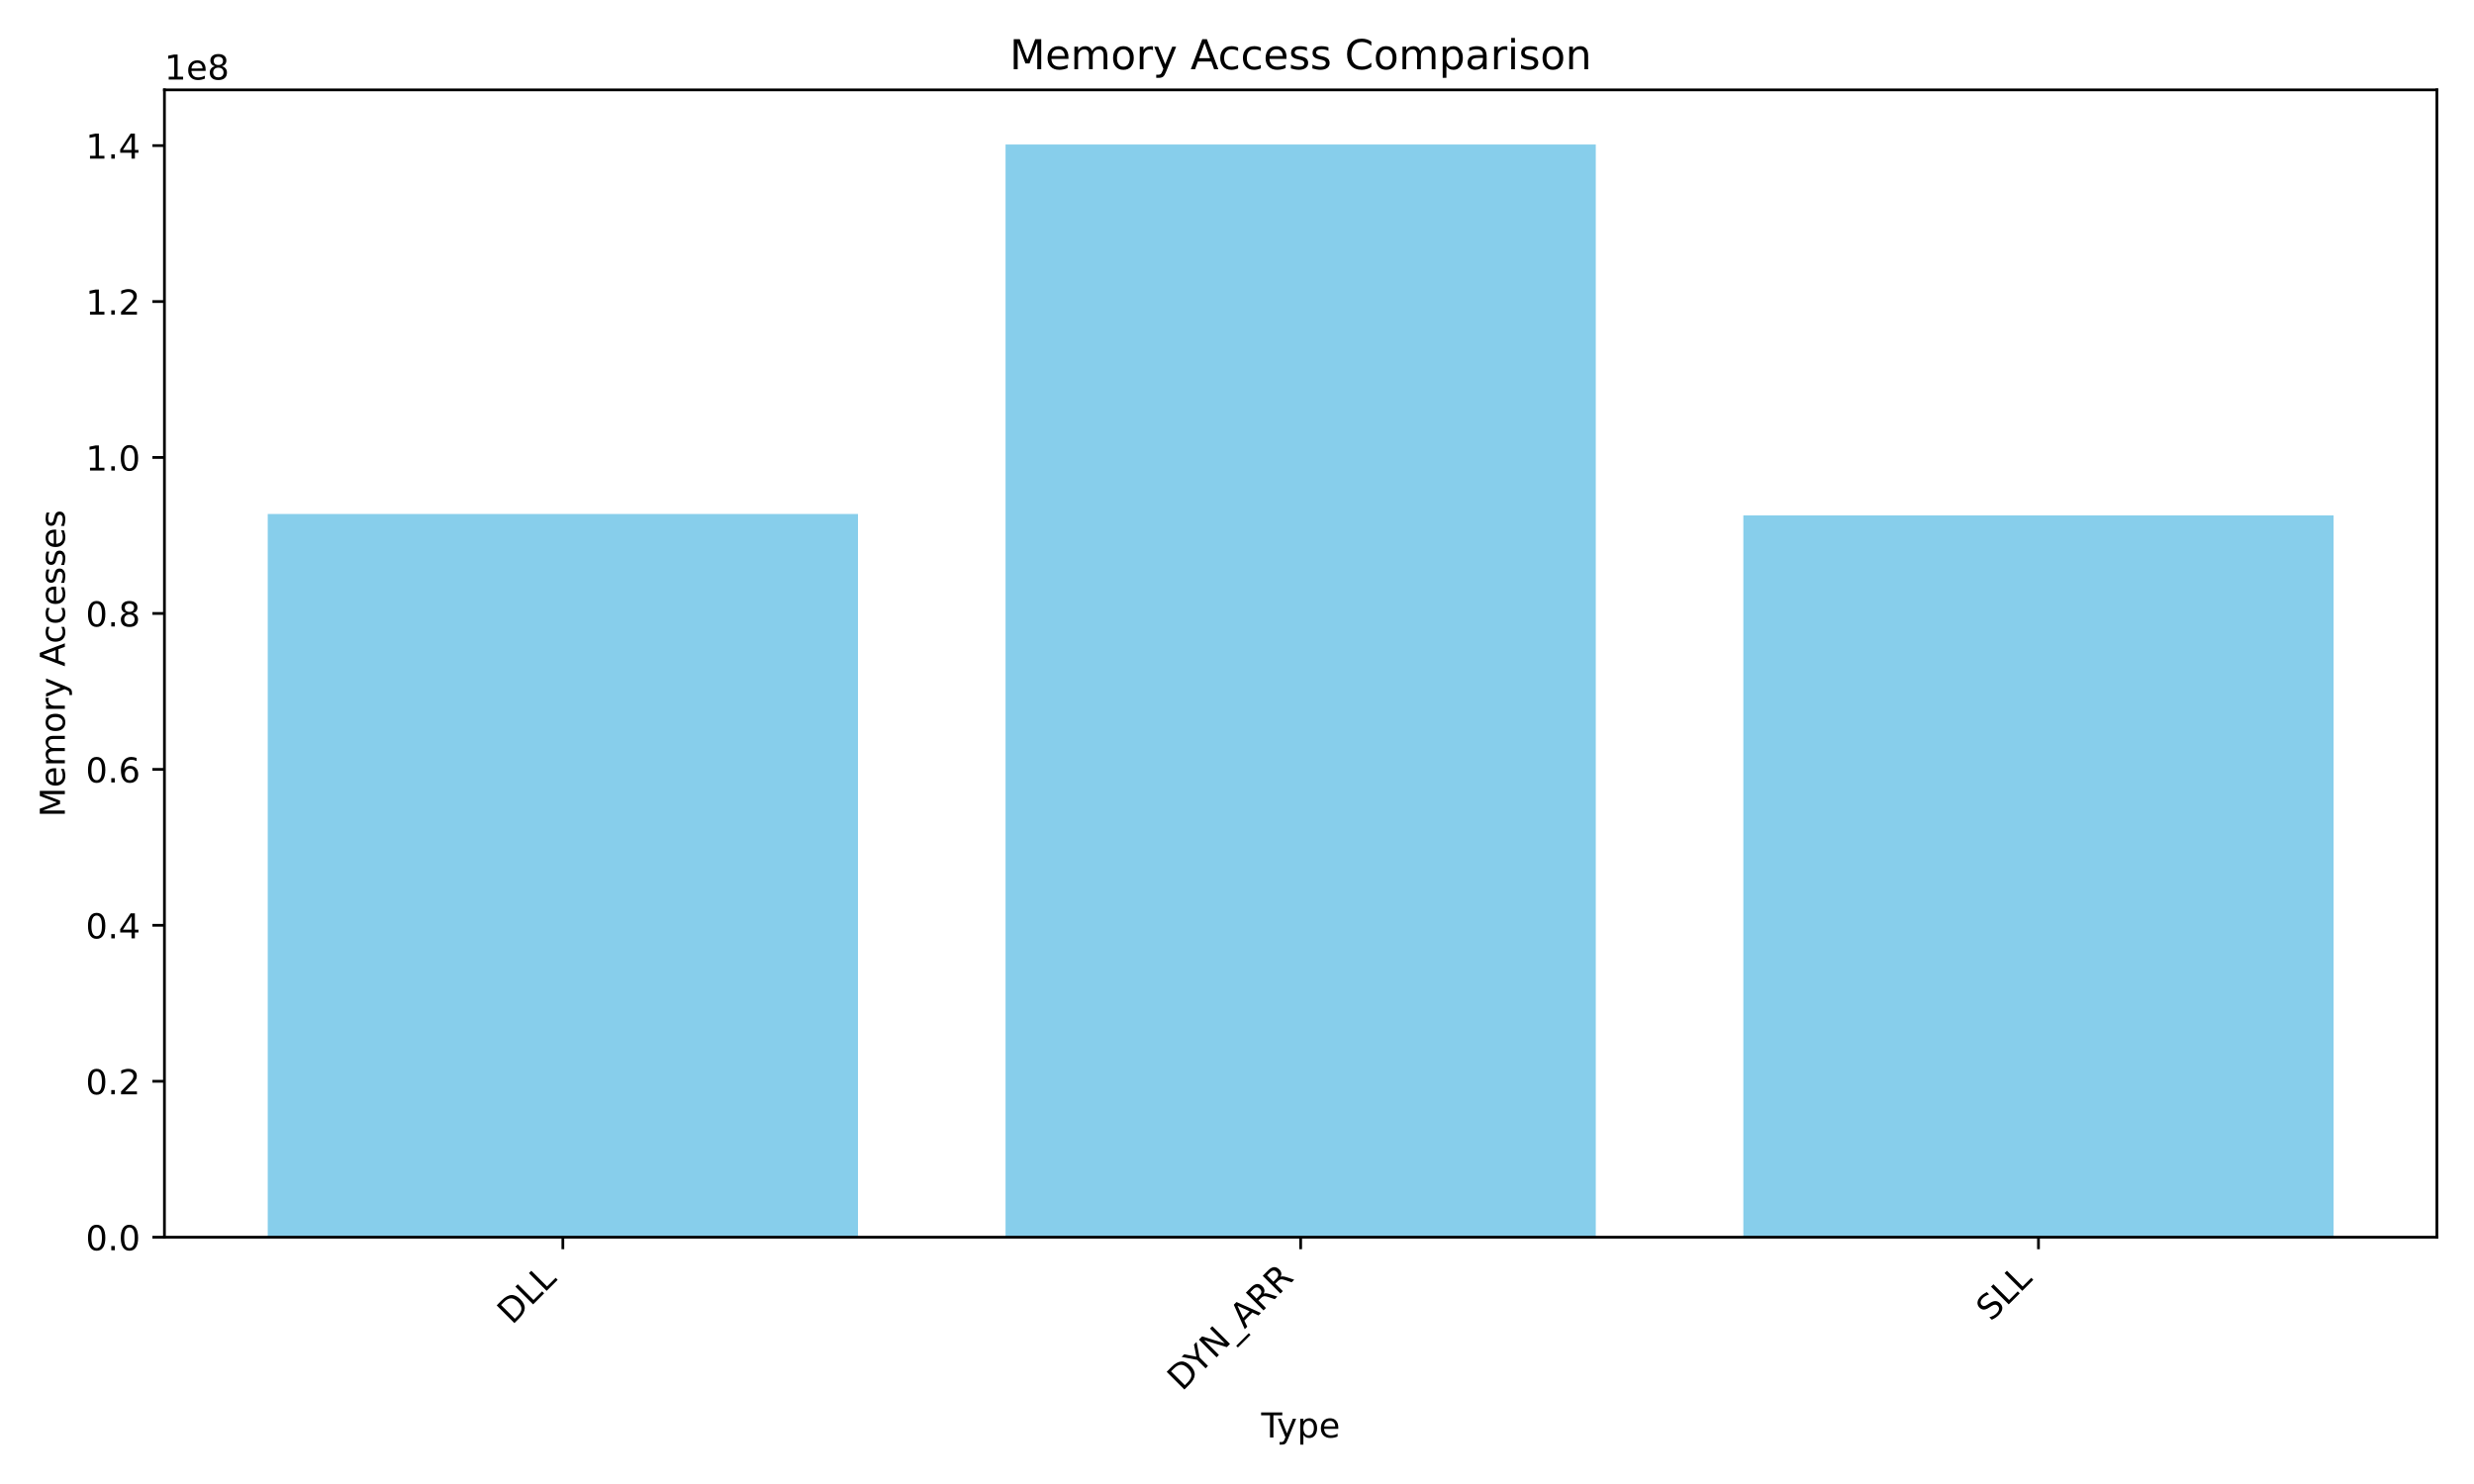
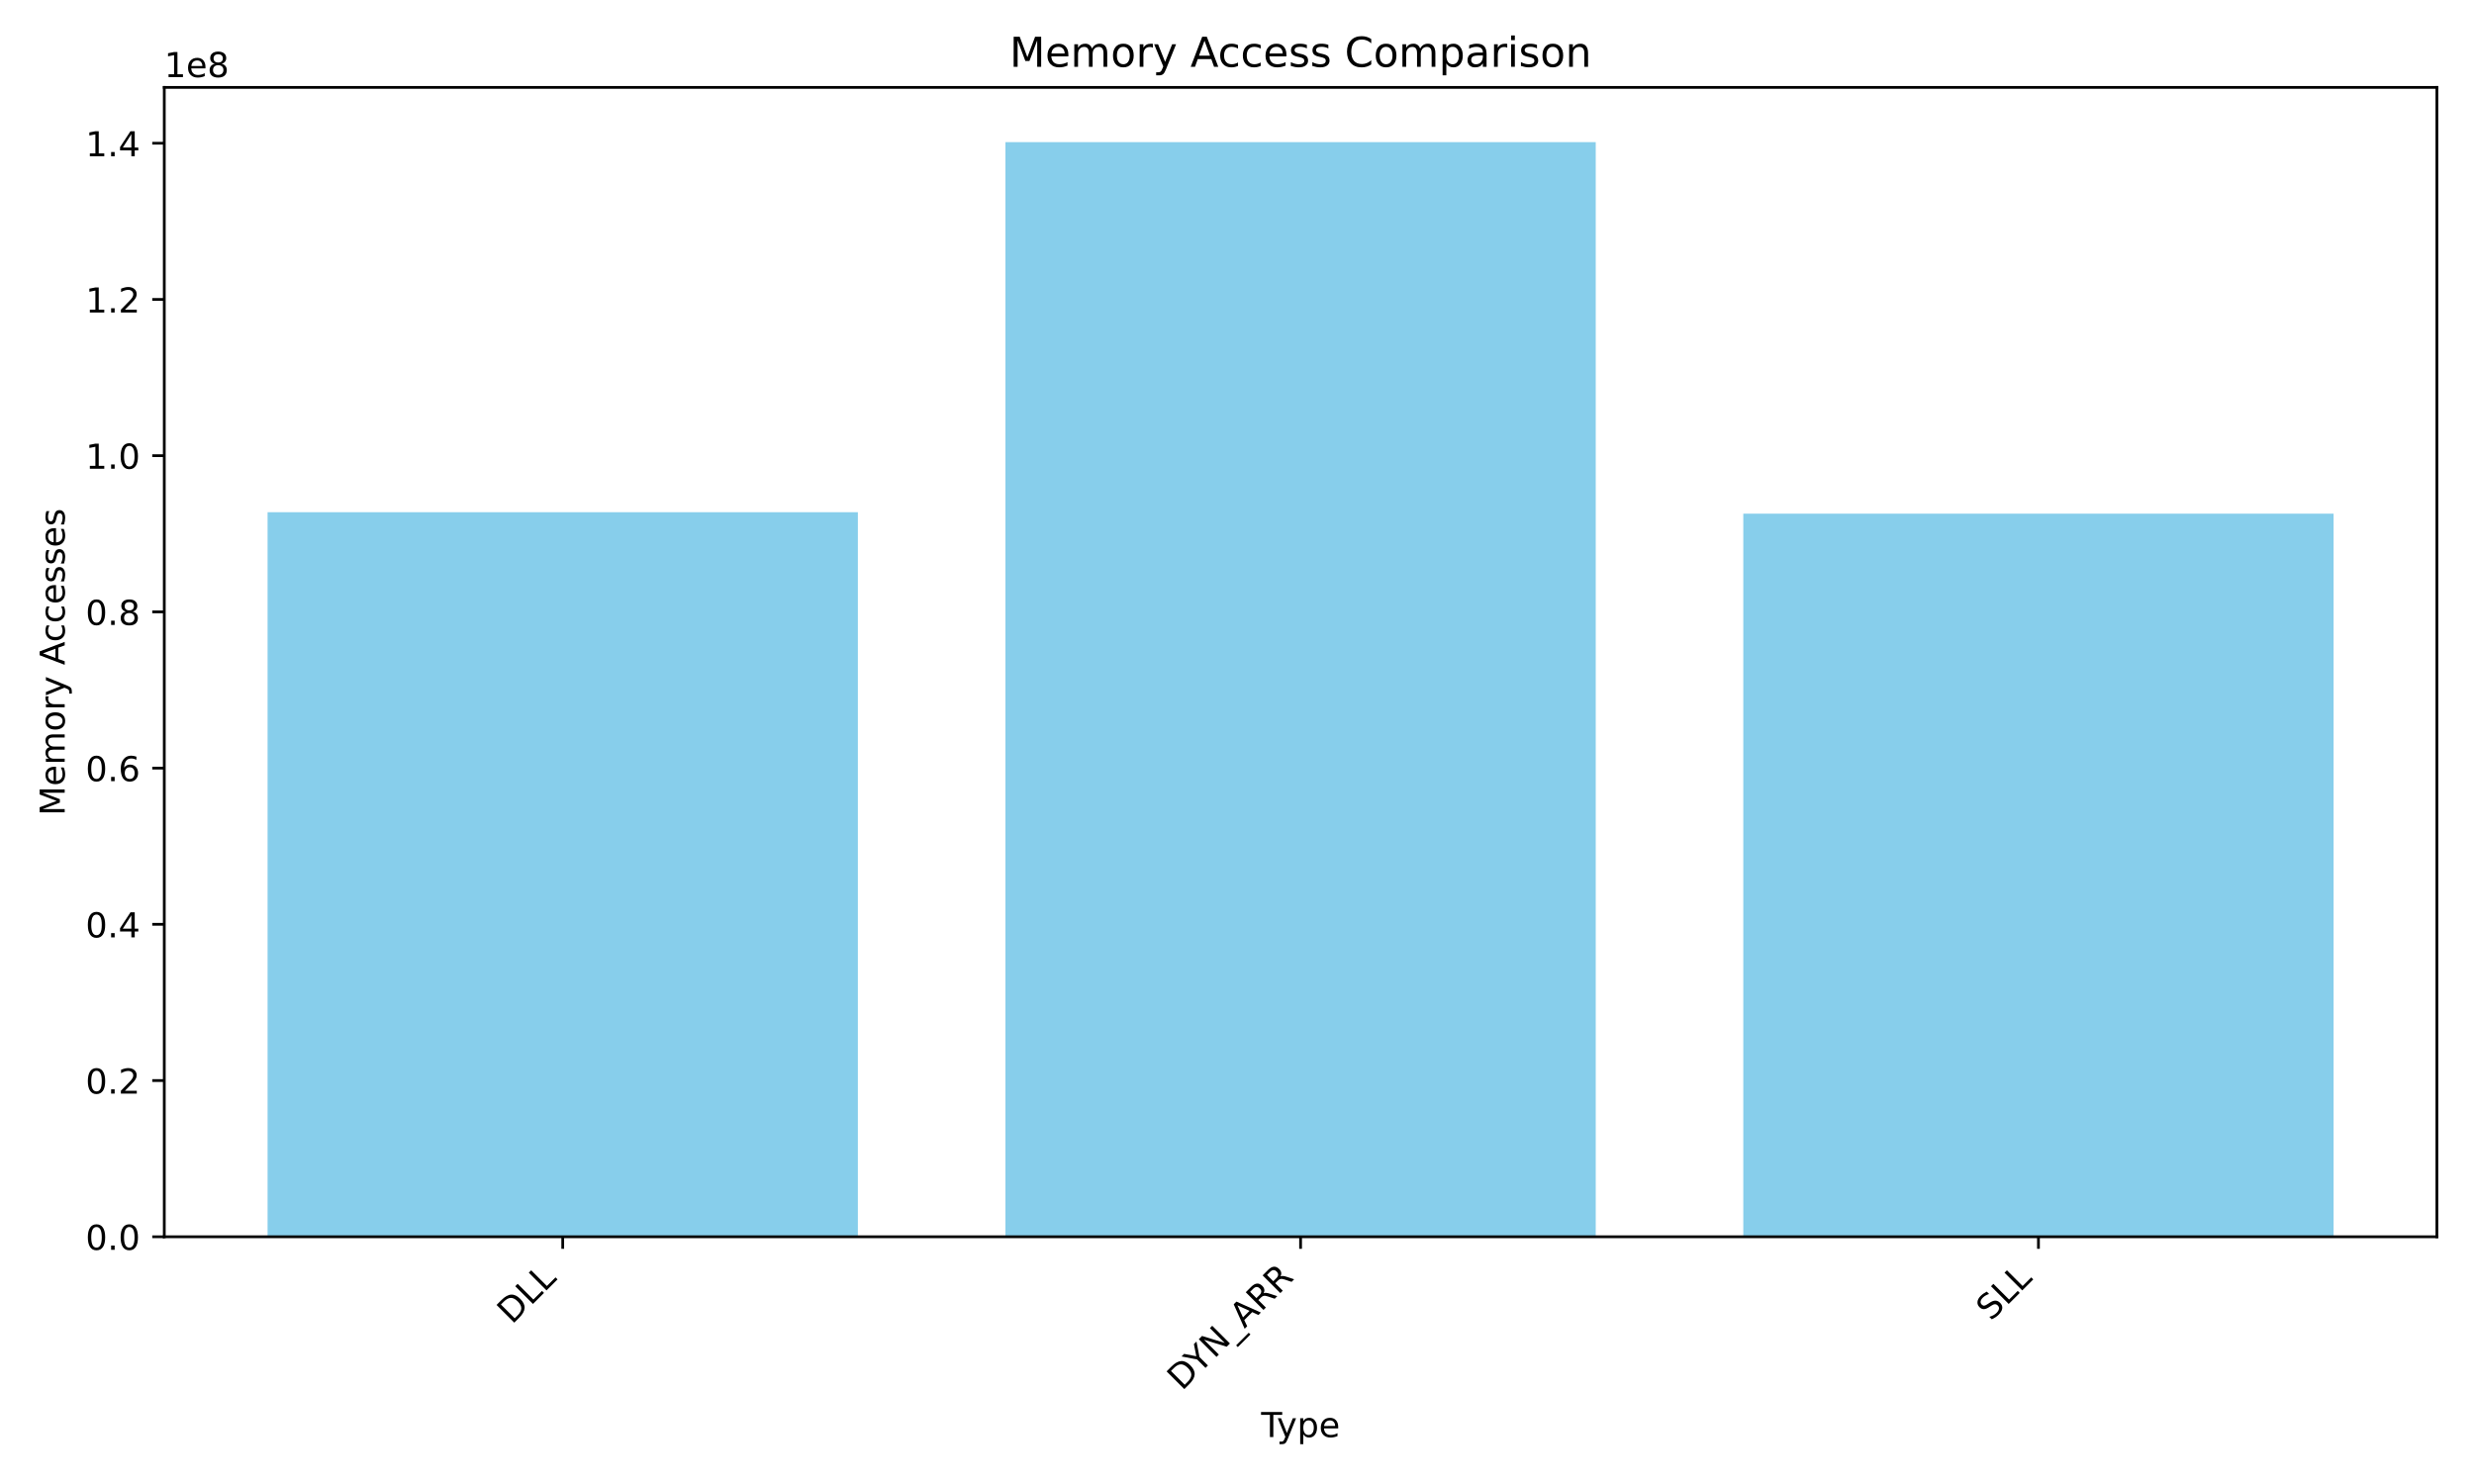
<svg xmlns="http://www.w3.org/2000/svg" xmlns:xlink="http://www.w3.org/1999/xlink" width="720pt" height="432pt" viewBox="0 0 720 432" version="1.1">
  <defs>
    <style type="text/css">*{stroke-linejoin: round; stroke-linecap: butt}</style>
  </defs>
  <g id="figure_1">
    <g id="patch_1">
      <path d="M 0 432  L 720 432  L 720 0  L 0 0  z " style="fill: #ffffff" />
    </g>
    <g id="axes_1">
      <g id="patch_2">
-         <path d="M 47.855 360.154  L 709.2 360.154  L 709.2 26.16  L 47.855 26.16  z " style="fill: #ffffff" />
+         <path d="M 47.81 360.027  L 709.2 360.027  L 709.2 25.44  L 47.81 25.44  z " style="fill: #ffffff" />
      </g>
      <g id="patch_3">
-         <path d="M 77.916 360.154  L 249.694 360.154  L 249.694 149.616  L 77.916 149.616  z " clip-path="url(#p9bdfe3962f)" style="fill: #87ceeb" />
+         <path d="M 77.873 360.027  L 249.663 360.027  L 249.663 149.116  L 77.873 149.116  z " clip-path="url(#p332e21b15f)" style="fill: #87ceeb" />
      </g>
      <g id="patch_4">
-         <path d="M 292.639 360.154  L 464.416 360.154  L 464.416 42.064  L 292.639 42.064  z " clip-path="url(#p9bdfe3962f)" style="fill: #87ceeb" />
+         <path d="M 292.61 360.027  L 464.4 360.027  L 464.4 41.373  L 292.61 41.373  z " clip-path="url(#p332e21b15f)" style="fill: #87ceeb" />
      </g>
      <g id="patch_5">
-         <path d="M 507.361 360.154  L 679.139 360.154  L 679.139 150.023  L 507.361 150.023  z " clip-path="url(#p9bdfe3962f)" style="fill: #87ceeb" />
+         <path d="M 507.347 360.027  L 679.137 360.027  L 679.137 149.523  L 507.347 149.523  z " clip-path="url(#p332e21b15f)" style="fill: #87ceeb" />
      </g>
      <g id="matplotlib.axis_1">
        <g id="xtick_1">
          <g id="line2d_1">
            <defs>
-               <path id="m3e77f9dd6a" d="M 0 0  L 0 3.5  " style="stroke: #000000; stroke-width: 0.8" />
+               <path id="mbf10ebac97" d="M 0 0  L 0 3.5  " style="stroke: #000000; stroke-width: 0.8" />
            </defs>
            <g>
-               <use xlink:href="#m3e77f9dd6a" x="163.805" y="360.154" style="stroke: #000000; stroke-width: 0.8" />
+               <use xlink:href="#mbf10ebac97" x="163.768" y="360.027" style="stroke: #000000; stroke-width: 0.8" />
            </g>
          </g>
          <g id="text_1">
-             <g transform="translate(149.01 385.8518) rotate(-45) scale(0.1 -0.1)">
+             <g transform="translate(148.9729 385.7245) rotate(-45) scale(0.1 -0.1)">
              <defs>
                <path id="DejaVuSans-44" d="M 1259 4147  L 1259 519  L 2022 519  Q 2988 519 3436 956  Q 3884 1394 3884 2338  Q 3884 3275 3436 3711  Q 2988 4147 2022 4147  L 1259 4147  z M 628 4666  L 1925 4666  Q 3281 4666 3915 4102  Q 4550 3538 4550 2338  Q 4550 1131 3912 565  Q 3275 0 1925 0  L 628 0  L 628 4666  z " transform="scale(0.015625)" />
                <path id="DejaVuSans-4c" d="M 628 4666  L 1259 4666  L 1259 531  L 3531 531  L 3531 0  L 628 0  L 628 4666  z " transform="scale(0.015625)" />
              </defs>
              <use xlink:href="#DejaVuSans-44" />
              <use xlink:href="#DejaVuSans-4c" transform="translate(77.00195 0)" />
              <use xlink:href="#DejaVuSans-4c" transform="translate(132.7148 0)" />
            </g>
          </g>
        </g>
        <g id="xtick_2">
          <g id="line2d_2">
            <g>
-               <use xlink:href="#m3e77f9dd6a" x="378.527" y="360.154" style="stroke: #000000; stroke-width: 0.8" />
+               <use xlink:href="#mbf10ebac97" x="378.505" y="360.027" style="stroke: #000000; stroke-width: 0.8" />
            </g>
          </g>
          <g id="text_2">
-             <g transform="translate(343.9964 405.1945) rotate(-45) scale(0.1 -0.1)">
+             <g transform="translate(343.9739 405.0672) rotate(-45) scale(0.1 -0.1)">
              <defs>
                <path id="DejaVuSans-59" d="M -13 4666  L 666 4666  L 1959 2747  L 3244 4666  L 3922 4666  L 2272 2222  L 2272 0  L 1638 0  L 1638 2222  L -13 4666  z " transform="scale(0.015625)" />
                <path id="DejaVuSans-4e" d="M 628 4666  L 1478 4666  L 3547 763  L 3547 4666  L 4159 4666  L 4159 0  L 3309 0  L 1241 3903  L 1241 0  L 628 0  L 628 4666  z " transform="scale(0.015625)" />
                <path id="DejaVuSans-5f" d="M 3263 -1063  L 3263 -1509  L -63 -1509  L -63 -1063  L 3263 -1063  z " transform="scale(0.015625)" />
                <path id="DejaVuSans-41" d="M 2188 4044  L 1331 1722  L 3047 1722  L 2188 4044  z M 1831 4666  L 2547 4666  L 4325 0  L 3669 0  L 3244 1197  L 1141 1197  L 716 0  L 50 0  L 1831 4666  z " transform="scale(0.015625)" />
                <path id="DejaVuSans-52" d="M 2841 2188  Q 3044 2119 3236 1894  Q 3428 1669 3622 1275  L 4263 0  L 3584 0  L 2988 1197  Q 2756 1666 2539 1819  Q 2322 1972 1947 1972  L 1259 1972  L 1259 0  L 628 0  L 628 4666  L 2053 4666  Q 2853 4666 3247 4331  Q 3641 3997 3641 3322  Q 3641 2881 3436 2590  Q 3231 2300 2841 2188  z M 1259 4147  L 1259 2491  L 2053 2491  Q 2509 2491 2742 2702  Q 2975 2913 2975 3322  Q 2975 3731 2742 3939  Q 2509 4147 2053 4147  L 1259 4147  z " transform="scale(0.015625)" />
              </defs>
              <use xlink:href="#DejaVuSans-44" />
              <use xlink:href="#DejaVuSans-59" transform="translate(71.50195 0)" />
              <use xlink:href="#DejaVuSans-4e" transform="translate(132.5859 0)" />
              <use xlink:href="#DejaVuSans-5f" transform="translate(207.3906 0)" />
              <use xlink:href="#DejaVuSans-41" transform="translate(257.3906 0)" />
              <use xlink:href="#DejaVuSans-52" transform="translate(325.7988 0)" />
              <use xlink:href="#DejaVuSans-52" transform="translate(395.2812 0)" />
            </g>
          </g>
        </g>
        <g id="xtick_3">
          <g id="line2d_3">
            <g>
-               <use xlink:href="#m3e77f9dd6a" x="593.25" y="360.154" style="stroke: #000000; stroke-width: 0.8" />
+               <use xlink:href="#mbf10ebac97" x="593.242" y="360.027" style="stroke: #000000; stroke-width: 0.8" />
            </g>
          </g>
          <g id="text_3">
-             <g transform="translate(579.4105 384.8961) rotate(-45) scale(0.1 -0.1)">
+             <g transform="translate(579.4026 384.7688) rotate(-45) scale(0.1 -0.1)">
              <defs>
                <path id="DejaVuSans-53" d="M 3425 4513  L 3425 3897  Q 3066 4069 2747 4153  Q 2428 4238 2131 4238  Q 1616 4238 1336 4038  Q 1056 3838 1056 3469  Q 1056 3159 1242 3001  Q 1428 2844 1947 2747  L 2328 2669  Q 3034 2534 3370 2195  Q 3706 1856 3706 1288  Q 3706 609 3251 259  Q 2797 -91 1919 -91  Q 1588 -91 1214 -16  Q 841 59 441 206  L 441 856  Q 825 641 1194 531  Q 1563 422 1919 422  Q 2459 422 2753 634  Q 3047 847 3047 1241  Q 3047 1584 2836 1778  Q 2625 1972 2144 2069  L 1759 2144  Q 1053 2284 737 2584  Q 422 2884 422 3419  Q 422 4038 858 4394  Q 1294 4750 2059 4750  Q 2388 4750 2728 4690  Q 3069 4631 3425 4513  z " transform="scale(0.015625)" />
              </defs>
              <use xlink:href="#DejaVuSans-53" />
              <use xlink:href="#DejaVuSans-4c" transform="translate(63.47656 0)" />
              <use xlink:href="#DejaVuSans-4c" transform="translate(119.1895 0)" />
            </g>
          </g>
        </g>
        <g id="text_4">
-           <g transform="translate(367.0447 418.4601) scale(0.1 -0.1)">
+           <g transform="translate(367.0222 418.3328) scale(0.1 -0.1)">
            <defs>
              <path id="DejaVuSans-54" d="M -19 4666  L 3928 4666  L 3928 4134  L 2272 4134  L 2272 0  L 1638 0  L 1638 4134  L -19 4134  L -19 4666  z " transform="scale(0.015625)" />
              <path id="DejaVuSans-79" d="M 2059 -325  Q 1816 -950 1584 -1140  Q 1353 -1331 966 -1331  L 506 -1331  L 506 -850  L 844 -850  Q 1081 -850 1212 -737  Q 1344 -625 1503 -206  L 1606 56  L 191 3500  L 800 3500  L 1894 763  L 2988 3500  L 3597 3500  L 2059 -325  z " transform="scale(0.015625)" />
              <path id="DejaVuSans-70" d="M 1159 525  L 1159 -1331  L 581 -1331  L 581 3500  L 1159 3500  L 1159 2969  Q 1341 3281 1617 3432  Q 1894 3584 2278 3584  Q 2916 3584 3314 3078  Q 3713 2572 3713 1747  Q 3713 922 3314 415  Q 2916 -91 2278 -91  Q 1894 -91 1617 61  Q 1341 213 1159 525  z M 3116 1747  Q 3116 2381 2855 2742  Q 2594 3103 2138 3103  Q 1681 3103 1420 2742  Q 1159 2381 1159 1747  Q 1159 1113 1420 752  Q 1681 391 2138 391  Q 2594 391 2855 752  Q 3116 1113 3116 1747  z " transform="scale(0.015625)" />
              <path id="DejaVuSans-65" d="M 3597 1894  L 3597 1613  L 953 1613  Q 991 1019 1311 708  Q 1631 397 2203 397  Q 2534 397 2845 478  Q 3156 559 3463 722  L 3463 178  Q 3153 47 2828 -22  Q 2503 -91 2169 -91  Q 1331 -91 842 396  Q 353 884 353 1716  Q 353 2575 817 3079  Q 1281 3584 2069 3584  Q 2775 3584 3186 3129  Q 3597 2675 3597 1894  z M 3022 2063  Q 3016 2534 2758 2815  Q 2500 3097 2075 3097  Q 1594 3097 1305 2825  Q 1016 2553 972 2059  L 3022 2063  z " transform="scale(0.015625)" />
            </defs>
            <use xlink:href="#DejaVuSans-54" />
            <use xlink:href="#DejaVuSans-79" transform="translate(45.45898 0)" />
            <use xlink:href="#DejaVuSans-70" transform="translate(104.6387 0)" />
            <use xlink:href="#DejaVuSans-65" transform="translate(168.1152 0)" />
          </g>
        </g>
      </g>
      <g id="matplotlib.axis_2">
        <g id="ytick_1">
          <g id="line2d_4">
            <defs>
-               <path id="m4e6e3fe38f" d="M 0 0  L -3.5 0  " style="stroke: #000000; stroke-width: 0.8" />
+               <path id="mbaa753384c" d="M 0 0  L -3.5 0  " style="stroke: #000000; stroke-width: 0.8" />
            </defs>
            <g>
-               <use xlink:href="#m4e6e3fe38f" x="47.855" y="360.154" style="stroke: #000000; stroke-width: 0.8" />
+               <use xlink:href="#mbaa753384c" x="47.81" y="360.027" style="stroke: #000000; stroke-width: 0.8" />
            </g>
          </g>
          <g id="text_5">
-             <g transform="translate(24.95188 363.9535) scale(0.1 -0.1)">
+             <g transform="translate(24.90687 363.8263) scale(0.1 -0.1)">
              <defs>
                <path id="DejaVuSans-30" d="M 2034 4250  Q 1547 4250 1301 3770  Q 1056 3291 1056 2328  Q 1056 1369 1301 889  Q 1547 409 2034 409  Q 2525 409 2770 889  Q 3016 1369 3016 2328  Q 3016 3291 2770 3770  Q 2525 4250 2034 4250  z M 2034 4750  Q 2819 4750 3233 4129  Q 3647 3509 3647 2328  Q 3647 1150 3233 529  Q 2819 -91 2034 -91  Q 1250 -91 836 529  Q 422 1150 422 2328  Q 422 3509 836 4129  Q 1250 4750 2034 4750  z " transform="scale(0.015625)" />
                <path id="DejaVuSans-2e" d="M 684 794  L 1344 794  L 1344 0  L 684 0  L 684 794  z " transform="scale(0.015625)" />
              </defs>
              <use xlink:href="#DejaVuSans-30" />
              <use xlink:href="#DejaVuSans-2e" transform="translate(63.62305 0)" />
              <use xlink:href="#DejaVuSans-30" transform="translate(95.41016 0)" />
            </g>
          </g>
        </g>
        <g id="ytick_2">
          <g id="line2d_5">
            <g>
-               <use xlink:href="#m4e6e3fe38f" x="47.855" y="314.759" style="stroke: #000000; stroke-width: 0.8" />
+               <use xlink:href="#mbaa753384c" x="47.81" y="314.551" style="stroke: #000000; stroke-width: 0.8" />
            </g>
          </g>
          <g id="text_6">
-             <g transform="translate(24.95188 318.5581) scale(0.1 -0.1)">
+             <g transform="translate(24.90687 318.3501) scale(0.1 -0.1)">
              <defs>
                <path id="DejaVuSans-32" d="M 1228 531  L 3431 531  L 3431 0  L 469 0  L 469 531  Q 828 903 1448 1529  Q 2069 2156 2228 2338  Q 2531 2678 2651 2914  Q 2772 3150 2772 3378  Q 2772 3750 2511 3984  Q 2250 4219 1831 4219  Q 1534 4219 1204 4116  Q 875 4013 500 3803  L 500 4441  Q 881 4594 1212 4672  Q 1544 4750 1819 4750  Q 2544 4750 2975 4387  Q 3406 4025 3406 3419  Q 3406 3131 3298 2873  Q 3191 2616 2906 2266  Q 2828 2175 2409 1742  Q 1991 1309 1228 531  z " transform="scale(0.015625)" />
              </defs>
              <use xlink:href="#DejaVuSans-30" />
              <use xlink:href="#DejaVuSans-2e" transform="translate(63.62305 0)" />
              <use xlink:href="#DejaVuSans-32" transform="translate(95.41016 0)" />
            </g>
          </g>
        </g>
        <g id="ytick_3">
          <g id="line2d_6">
            <g>
-               <use xlink:href="#m4e6e3fe38f" x="47.855" y="269.363" style="stroke: #000000; stroke-width: 0.8" />
+               <use xlink:href="#mbaa753384c" x="47.81" y="269.075" style="stroke: #000000; stroke-width: 0.8" />
            </g>
          </g>
          <g id="text_7">
-             <g transform="translate(24.95188 273.1626) scale(0.1 -0.1)">
+             <g transform="translate(24.90687 272.874) scale(0.1 -0.1)">
              <defs>
                <path id="DejaVuSans-34" d="M 2419 4116  L 825 1625  L 2419 1625  L 2419 4116  z M 2253 4666  L 3047 4666  L 3047 1625  L 3713 1625  L 3713 1100  L 3047 1100  L 3047 0  L 2419 0  L 2419 1100  L 313 1100  L 313 1709  L 2253 4666  z " transform="scale(0.015625)" />
              </defs>
              <use xlink:href="#DejaVuSans-30" />
              <use xlink:href="#DejaVuSans-2e" transform="translate(63.62305 0)" />
              <use xlink:href="#DejaVuSans-34" transform="translate(95.41016 0)" />
            </g>
          </g>
        </g>
        <g id="ytick_4">
          <g id="line2d_7">
            <g>
-               <use xlink:href="#m4e6e3fe38f" x="47.855" y="223.968" style="stroke: #000000; stroke-width: 0.8" />
+               <use xlink:href="#mbaa753384c" x="47.81" y="223.599" style="stroke: #000000; stroke-width: 0.8" />
            </g>
          </g>
          <g id="text_8">
-             <g transform="translate(24.95188 227.7671) scale(0.1 -0.1)">
+             <g transform="translate(24.90687 227.3979) scale(0.1 -0.1)">
              <defs>
                <path id="DejaVuSans-36" d="M 2113 2584  Q 1688 2584 1439 2293  Q 1191 2003 1191 1497  Q 1191 994 1439 701  Q 1688 409 2113 409  Q 2538 409 2786 701  Q 3034 994 3034 1497  Q 3034 2003 2786 2293  Q 2538 2584 2113 2584  z M 3366 4563  L 3366 3988  Q 3128 4100 2886 4159  Q 2644 4219 2406 4219  Q 1781 4219 1451 3797  Q 1122 3375 1075 2522  Q 1259 2794 1537 2939  Q 1816 3084 2150 3084  Q 2853 3084 3261 2657  Q 3669 2231 3669 1497  Q 3669 778 3244 343  Q 2819 -91 2113 -91  Q 1303 -91 875 529  Q 447 1150 447 2328  Q 447 3434 972 4092  Q 1497 4750 2381 4750  Q 2619 4750 2861 4703  Q 3103 4656 3366 4563  z " transform="scale(0.015625)" />
              </defs>
              <use xlink:href="#DejaVuSans-30" />
              <use xlink:href="#DejaVuSans-2e" transform="translate(63.62305 0)" />
              <use xlink:href="#DejaVuSans-36" transform="translate(95.41016 0)" />
            </g>
          </g>
        </g>
        <g id="ytick_5">
          <g id="line2d_8">
            <g>
-               <use xlink:href="#m4e6e3fe38f" x="47.855" y="178.572" style="stroke: #000000; stroke-width: 0.8" />
+               <use xlink:href="#mbaa753384c" x="47.81" y="178.123" style="stroke: #000000; stroke-width: 0.8" />
            </g>
          </g>
          <g id="text_9">
-             <g transform="translate(24.95188 182.3716) scale(0.1 -0.1)">
+             <g transform="translate(24.90687 181.9217) scale(0.1 -0.1)">
              <defs>
                <path id="DejaVuSans-38" d="M 2034 2216  Q 1584 2216 1326 1975  Q 1069 1734 1069 1313  Q 1069 891 1326 650  Q 1584 409 2034 409  Q 2484 409 2743 651  Q 3003 894 3003 1313  Q 3003 1734 2745 1975  Q 2488 2216 2034 2216  z M 1403 2484  Q 997 2584 770 2862  Q 544 3141 544 3541  Q 544 4100 942 4425  Q 1341 4750 2034 4750  Q 2731 4750 3128 4425  Q 3525 4100 3525 3541  Q 3525 3141 3298 2862  Q 3072 2584 2669 2484  Q 3125 2378 3379 2068  Q 3634 1759 3634 1313  Q 3634 634 3220 271  Q 2806 -91 2034 -91  Q 1263 -91 848 271  Q 434 634 434 1313  Q 434 1759 690 2068  Q 947 2378 1403 2484  z M 1172 3481  Q 1172 3119 1398 2916  Q 1625 2713 2034 2713  Q 2441 2713 2670 2916  Q 2900 3119 2900 3481  Q 2900 3844 2670 4047  Q 2441 4250 2034 4250  Q 1625 4250 1398 4047  Q 1172 3844 1172 3481  z " transform="scale(0.015625)" />
              </defs>
              <use xlink:href="#DejaVuSans-30" />
              <use xlink:href="#DejaVuSans-2e" transform="translate(63.62305 0)" />
              <use xlink:href="#DejaVuSans-38" transform="translate(95.41016 0)" />
            </g>
          </g>
        </g>
        <g id="ytick_6">
          <g id="line2d_9">
            <g>
-               <use xlink:href="#m4e6e3fe38f" x="47.855" y="133.177" style="stroke: #000000; stroke-width: 0.8" />
+               <use xlink:href="#mbaa753384c" x="47.81" y="132.646" style="stroke: #000000; stroke-width: 0.8" />
            </g>
          </g>
          <g id="text_10">
-             <g transform="translate(24.95188 136.9761) scale(0.1 -0.1)">
+             <g transform="translate(24.90687 136.4456) scale(0.1 -0.1)">
              <defs>
                <path id="DejaVuSans-31" d="M 794 531  L 1825 531  L 1825 4091  L 703 3866  L 703 4441  L 1819 4666  L 2450 4666  L 2450 531  L 3481 531  L 3481 0  L 794 0  L 794 531  z " transform="scale(0.015625)" />
              </defs>
              <use xlink:href="#DejaVuSans-31" />
              <use xlink:href="#DejaVuSans-2e" transform="translate(63.62305 0)" />
              <use xlink:href="#DejaVuSans-30" transform="translate(95.41016 0)" />
            </g>
          </g>
        </g>
        <g id="ytick_7">
          <g id="line2d_10">
            <g>
-               <use xlink:href="#m4e6e3fe38f" x="47.855" y="87.781" style="stroke: #000000; stroke-width: 0.8" />
+               <use xlink:href="#mbaa753384c" x="47.81" y="87.17" style="stroke: #000000; stroke-width: 0.8" />
            </g>
          </g>
          <g id="text_11">
-             <g transform="translate(24.95188 91.58066) scale(0.1 -0.1)">
+             <g transform="translate(24.90687 90.96948) scale(0.1 -0.1)">
              <use xlink:href="#DejaVuSans-31" />
              <use xlink:href="#DejaVuSans-2e" transform="translate(63.62305 0)" />
              <use xlink:href="#DejaVuSans-32" transform="translate(95.41016 0)" />
            </g>
          </g>
        </g>
        <g id="ytick_8">
          <g id="line2d_11">
            <g>
-               <use xlink:href="#m4e6e3fe38f" x="47.855" y="42.386" style="stroke: #000000; stroke-width: 0.8" />
+               <use xlink:href="#mbaa753384c" x="47.81" y="41.694" style="stroke: #000000; stroke-width: 0.8" />
            </g>
          </g>
          <g id="text_12">
-             <g transform="translate(24.95188 46.18518) scale(0.1 -0.1)">
+             <g transform="translate(24.90687 45.49335) scale(0.1 -0.1)">
              <use xlink:href="#DejaVuSans-31" />
              <use xlink:href="#DejaVuSans-2e" transform="translate(63.62305 0)" />
              <use xlink:href="#DejaVuSans-34" transform="translate(95.41016 0)" />
            </g>
          </g>
        </g>
        <g id="text_13">
-           <g transform="translate(18.87219 237.8798) rotate(-90) scale(0.1 -0.1)">
+           <g transform="translate(18.82719 237.4562) rotate(-90) scale(0.1 -0.1)">
            <defs>
              <path id="DejaVuSans-4d" d="M 628 4666  L 1569 4666  L 2759 1491  L 3956 4666  L 4897 4666  L 4897 0  L 4281 0  L 4281 4097  L 3078 897  L 2444 897  L 1241 4097  L 1241 0  L 628 0  L 628 4666  z " transform="scale(0.015625)" />
              <path id="DejaVuSans-6d" d="M 3328 2828  Q 3544 3216 3844 3400  Q 4144 3584 4550 3584  Q 5097 3584 5394 3201  Q 5691 2819 5691 2113  L 5691 0  L 5113 0  L 5113 2094  Q 5113 2597 4934 2840  Q 4756 3084 4391 3084  Q 3944 3084 3684 2787  Q 3425 2491 3425 1978  L 3425 0  L 2847 0  L 2847 2094  Q 2847 2600 2669 2842  Q 2491 3084 2119 3084  Q 1678 3084 1418 2786  Q 1159 2488 1159 1978  L 1159 0  L 581 0  L 581 3500  L 1159 3500  L 1159 2956  Q 1356 3278 1631 3431  Q 1906 3584 2284 3584  Q 2666 3584 2933 3390  Q 3200 3197 3328 2828  z " transform="scale(0.015625)" />
              <path id="DejaVuSans-6f" d="M 1959 3097  Q 1497 3097 1228 2736  Q 959 2375 959 1747  Q 959 1119 1226 758  Q 1494 397 1959 397  Q 2419 397 2687 759  Q 2956 1122 2956 1747  Q 2956 2369 2687 2733  Q 2419 3097 1959 3097  z M 1959 3584  Q 2709 3584 3137 3096  Q 3566 2609 3566 1747  Q 3566 888 3137 398  Q 2709 -91 1959 -91  Q 1206 -91 779 398  Q 353 888 353 1747  Q 353 2609 779 3096  Q 1206 3584 1959 3584  z " transform="scale(0.015625)" />
              <path id="DejaVuSans-72" d="M 2631 2963  Q 2534 3019 2420 3045  Q 2306 3072 2169 3072  Q 1681 3072 1420 2755  Q 1159 2438 1159 1844  L 1159 0  L 581 0  L 581 3500  L 1159 3500  L 1159 2956  Q 1341 3275 1631 3429  Q 1922 3584 2338 3584  Q 2397 3584 2469 3576  Q 2541 3569 2628 3553  L 2631 2963  z " transform="scale(0.015625)" />
              <path id="DejaVuSans-20" transform="scale(0.015625)" />
              <path id="DejaVuSans-63" d="M 3122 3366  L 3122 2828  Q 2878 2963 2633 3030  Q 2388 3097 2138 3097  Q 1578 3097 1268 2742  Q 959 2388 959 1747  Q 959 1106 1268 751  Q 1578 397 2138 397  Q 2388 397 2633 464  Q 2878 531 3122 666  L 3122 134  Q 2881 22 2623 -34  Q 2366 -91 2075 -91  Q 1284 -91 818 406  Q 353 903 353 1747  Q 353 2603 823 3093  Q 1294 3584 2113 3584  Q 2378 3584 2631 3529  Q 2884 3475 3122 3366  z " transform="scale(0.015625)" />
              <path id="DejaVuSans-73" d="M 2834 3397  L 2834 2853  Q 2591 2978 2328 3040  Q 2066 3103 1784 3103  Q 1356 3103 1142 2972  Q 928 2841 928 2578  Q 928 2378 1081 2264  Q 1234 2150 1697 2047  L 1894 2003  Q 2506 1872 2764 1633  Q 3022 1394 3022 966  Q 3022 478 2636 193  Q 2250 -91 1575 -91  Q 1294 -91 989 -36  Q 684 19 347 128  L 347 722  Q 666 556 975 473  Q 1284 391 1588 391  Q 1994 391 2212 530  Q 2431 669 2431 922  Q 2431 1156 2273 1281  Q 2116 1406 1581 1522  L 1381 1569  Q 847 1681 609 1914  Q 372 2147 372 2553  Q 372 3047 722 3315  Q 1072 3584 1716 3584  Q 2034 3584 2315 3537  Q 2597 3491 2834 3397  z " transform="scale(0.015625)" />
            </defs>
            <use xlink:href="#DejaVuSans-4d" />
            <use xlink:href="#DejaVuSans-65" transform="translate(86.2793 0)" />
            <use xlink:href="#DejaVuSans-6d" transform="translate(147.8027 0)" />
            <use xlink:href="#DejaVuSans-6f" transform="translate(245.2148 0)" />
            <use xlink:href="#DejaVuSans-72" transform="translate(306.3965 0)" />
            <use xlink:href="#DejaVuSans-79" transform="translate(347.5098 0)" />
            <use xlink:href="#DejaVuSans-20" transform="translate(406.6895 0)" />
            <use xlink:href="#DejaVuSans-41" transform="translate(438.4766 0)" />
            <use xlink:href="#DejaVuSans-63" transform="translate(505.1348 0)" />
            <use xlink:href="#DejaVuSans-63" transform="translate(560.1152 0)" />
            <use xlink:href="#DejaVuSans-65" transform="translate(615.0957 0)" />
            <use xlink:href="#DejaVuSans-73" transform="translate(676.6191 0)" />
            <use xlink:href="#DejaVuSans-73" transform="translate(728.7188 0)" />
            <use xlink:href="#DejaVuSans-65" transform="translate(780.8184 0)" />
            <use xlink:href="#DejaVuSans-73" transform="translate(842.3418 0)" />
          </g>
        </g>
        <g id="text_14">
-           <g transform="translate(47.855 23.16) scale(0.1 -0.1)">
+           <g transform="translate(47.81 22.44) scale(0.1 -0.1)">
            <use xlink:href="#DejaVuSans-31" />
            <use xlink:href="#DejaVuSans-65" transform="translate(63.62305 0)" />
            <use xlink:href="#DejaVuSans-38" transform="translate(125.1465 0)" />
          </g>
        </g>
      </g>
      <g id="patch_6">
-         <path d="M 47.855 360.154  L 47.855 26.16  " style="fill: none; stroke: #000000; stroke-width: 0.8; stroke-linejoin: miter; stroke-linecap: square" />
+         <path d="M 47.81 360.027  L 47.81 25.44  " style="fill: none; stroke: #000000; stroke-width: 0.8; stroke-linejoin: miter; stroke-linecap: square" />
      </g>
      <g id="patch_7">
-         <path d="M 709.2 360.154  L 709.2 26.16  " style="fill: none; stroke: #000000; stroke-width: 0.8; stroke-linejoin: miter; stroke-linecap: square" />
+         <path d="M 709.2 360.027  L 709.2 25.44  " style="fill: none; stroke: #000000; stroke-width: 0.8; stroke-linejoin: miter; stroke-linecap: square" />
      </g>
      <g id="patch_8">
-         <path d="M 47.855 360.154  L 709.2 360.154  " style="fill: none; stroke: #000000; stroke-width: 0.8; stroke-linejoin: miter; stroke-linecap: square" />
+         <path d="M 47.81 360.027  L 709.2 360.027  " style="fill: none; stroke: #000000; stroke-width: 0.8; stroke-linejoin: miter; stroke-linecap: square" />
      </g>
      <g id="patch_9">
-         <path d="M 47.855 26.16  L 709.2 26.16  " style="fill: none; stroke: #000000; stroke-width: 0.8; stroke-linejoin: miter; stroke-linecap: square" />
+         <path d="M 47.81 25.44  L 709.2 25.44  " style="fill: none; stroke: #000000; stroke-width: 0.8; stroke-linejoin: miter; stroke-linecap: square" />
      </g>
      <g id="text_15">
-         <g transform="translate(293.8469 20.16) scale(0.12 -0.12)">
+         <g transform="translate(293.8244 19.44) scale(0.12 -0.12)">
          <defs>
            <path id="DejaVuSans-43" d="M 4122 4306  L 4122 3641  Q 3803 3938 3442 4084  Q 3081 4231 2675 4231  Q 1875 4231 1450 3742  Q 1025 3253 1025 2328  Q 1025 1406 1450 917  Q 1875 428 2675 428  Q 3081 428 3442 575  Q 3803 722 4122 1019  L 4122 359  Q 3791 134 3420 21  Q 3050 -91 2638 -91  Q 1578 -91 968 557  Q 359 1206 359 2328  Q 359 3453 968 4101  Q 1578 4750 2638 4750  Q 3056 4750 3426 4639  Q 3797 4528 4122 4306  z " transform="scale(0.015625)" />
            <path id="DejaVuSans-61" d="M 2194 1759  Q 1497 1759 1228 1600  Q 959 1441 959 1056  Q 959 750 1161 570  Q 1363 391 1709 391  Q 2188 391 2477 730  Q 2766 1069 2766 1631  L 2766 1759  L 2194 1759  z M 3341 1997  L 3341 0  L 2766 0  L 2766 531  Q 2569 213 2275 61  Q 1981 -91 1556 -91  Q 1019 -91 701 211  Q 384 513 384 1019  Q 384 1609 779 1909  Q 1175 2209 1959 2209  L 2766 2209  L 2766 2266  Q 2766 2663 2505 2880  Q 2244 3097 1772 3097  Q 1472 3097 1187 3025  Q 903 2953 641 2809  L 641 3341  Q 956 3463 1253 3523  Q 1550 3584 1831 3584  Q 2591 3584 2966 3190  Q 3341 2797 3341 1997  z " transform="scale(0.015625)" />
            <path id="DejaVuSans-69" d="M 603 3500  L 1178 3500  L 1178 0  L 603 0  L 603 3500  z M 603 4863  L 1178 4863  L 1178 4134  L 603 4134  L 603 4863  z " transform="scale(0.015625)" />
            <path id="DejaVuSans-6e" d="M 3513 2113  L 3513 0  L 2938 0  L 2938 2094  Q 2938 2591 2744 2837  Q 2550 3084 2163 3084  Q 1697 3084 1428 2787  Q 1159 2491 1159 1978  L 1159 0  L 581 0  L 581 3500  L 1159 3500  L 1159 2956  Q 1366 3272 1645 3428  Q 1925 3584 2291 3584  Q 2894 3584 3203 3211  Q 3513 2838 3513 2113  z " transform="scale(0.015625)" />
          </defs>
          <use xlink:href="#DejaVuSans-4d" />
          <use xlink:href="#DejaVuSans-65" transform="translate(86.2793 0)" />
          <use xlink:href="#DejaVuSans-6d" transform="translate(147.8027 0)" />
          <use xlink:href="#DejaVuSans-6f" transform="translate(245.2148 0)" />
          <use xlink:href="#DejaVuSans-72" transform="translate(306.3965 0)" />
          <use xlink:href="#DejaVuSans-79" transform="translate(347.5098 0)" />
          <use xlink:href="#DejaVuSans-20" transform="translate(406.6895 0)" />
          <use xlink:href="#DejaVuSans-41" transform="translate(438.4766 0)" />
          <use xlink:href="#DejaVuSans-63" transform="translate(505.1348 0)" />
          <use xlink:href="#DejaVuSans-63" transform="translate(560.1152 0)" />
          <use xlink:href="#DejaVuSans-65" transform="translate(615.0957 0)" />
          <use xlink:href="#DejaVuSans-73" transform="translate(676.6191 0)" />
          <use xlink:href="#DejaVuSans-73" transform="translate(728.7188 0)" />
          <use xlink:href="#DejaVuSans-20" transform="translate(780.8184 0)" />
          <use xlink:href="#DejaVuSans-43" transform="translate(812.6055 0)" />
          <use xlink:href="#DejaVuSans-6f" transform="translate(882.4297 0)" />
          <use xlink:href="#DejaVuSans-6d" transform="translate(943.6113 0)" />
          <use xlink:href="#DejaVuSans-70" transform="translate(1041.023 0)" />
          <use xlink:href="#DejaVuSans-61" transform="translate(1104.5 0)" />
          <use xlink:href="#DejaVuSans-72" transform="translate(1165.779 0)" />
          <use xlink:href="#DejaVuSans-69" transform="translate(1206.893 0)" />
          <use xlink:href="#DejaVuSans-73" transform="translate(1234.676 0)" />
          <use xlink:href="#DejaVuSans-6f" transform="translate(1286.775 0)" />
          <use xlink:href="#DejaVuSans-6e" transform="translate(1347.957 0)" />
        </g>
      </g>
    </g>
  </g>
  <defs>
-     <clipPath id="p9bdfe3962f">
-       <rect x="47.855" y="26.16" width="661.345" height="333.994" />
+     <clipPath id="p332e21b15f">
+       <rect x="47.81" y="25.44" width="661.39" height="334.587" />
    </clipPath>
  </defs>
</svg>
